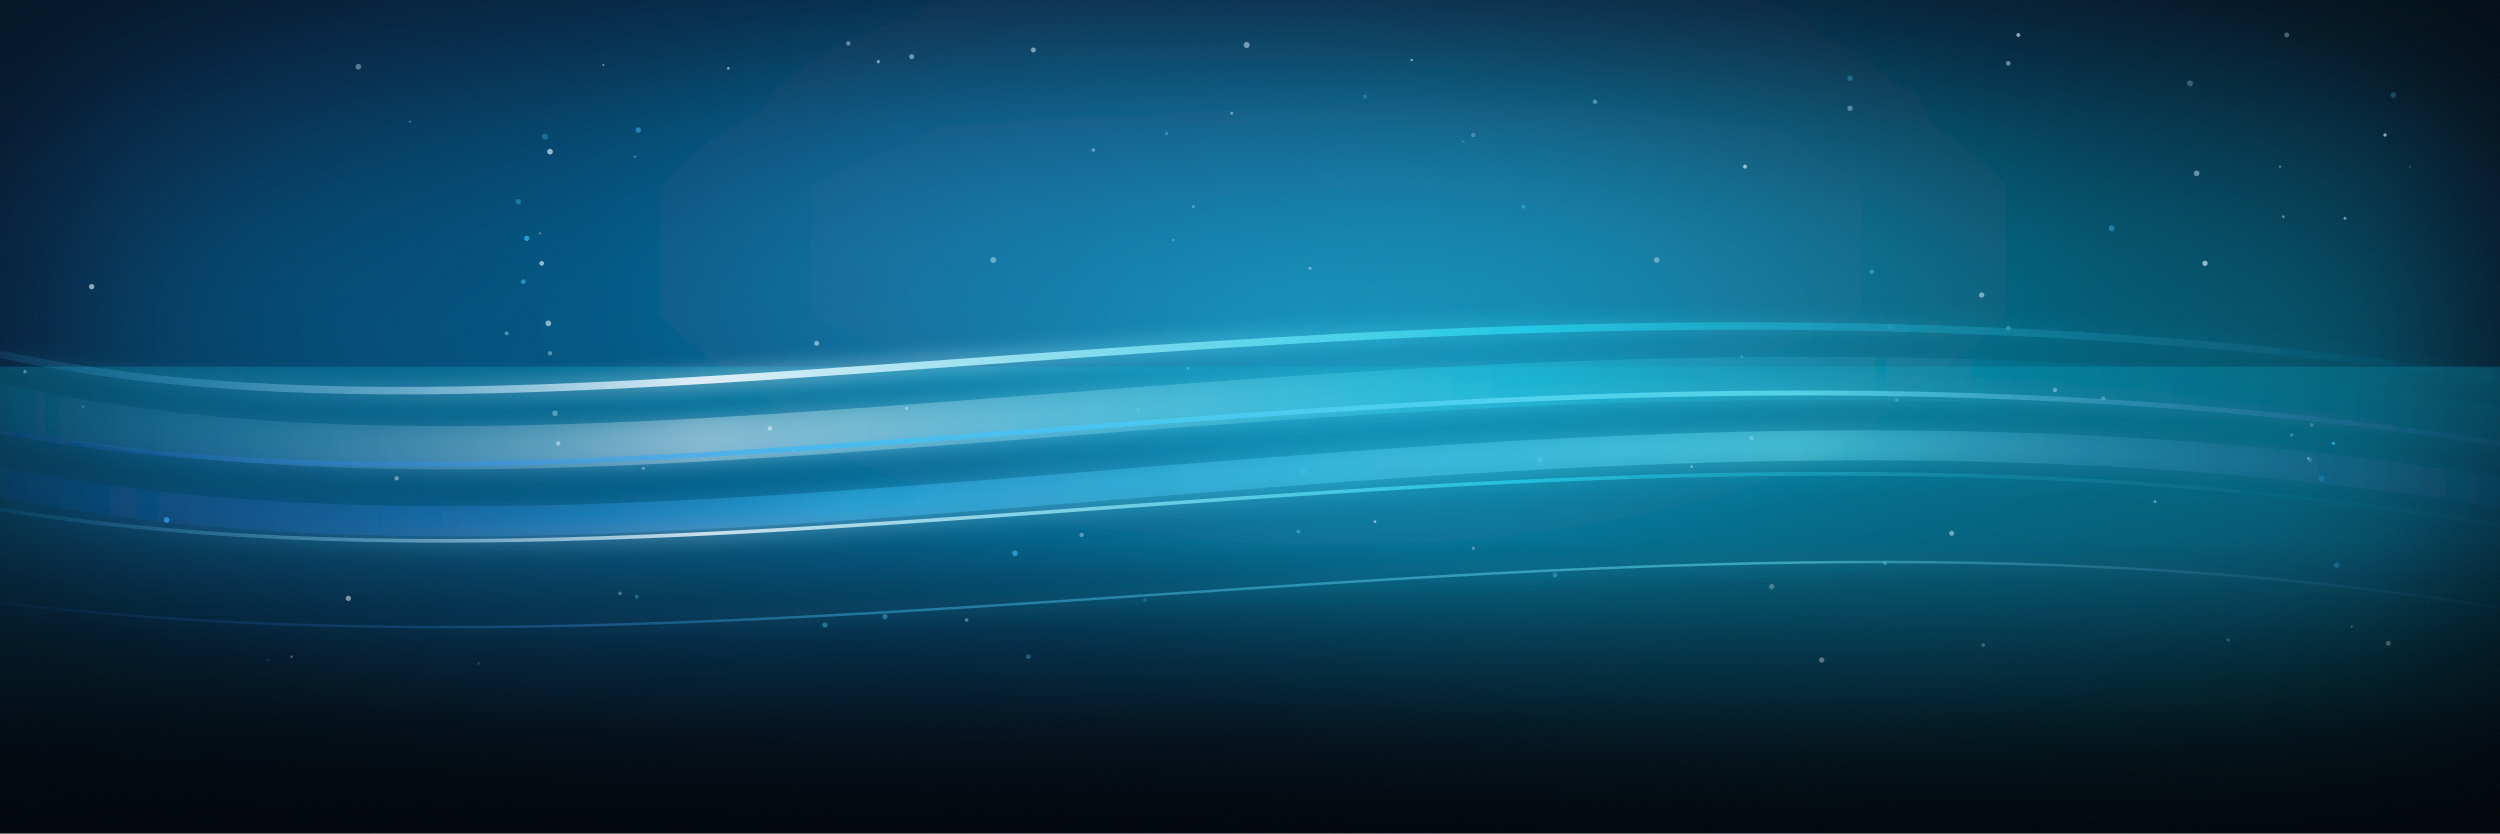
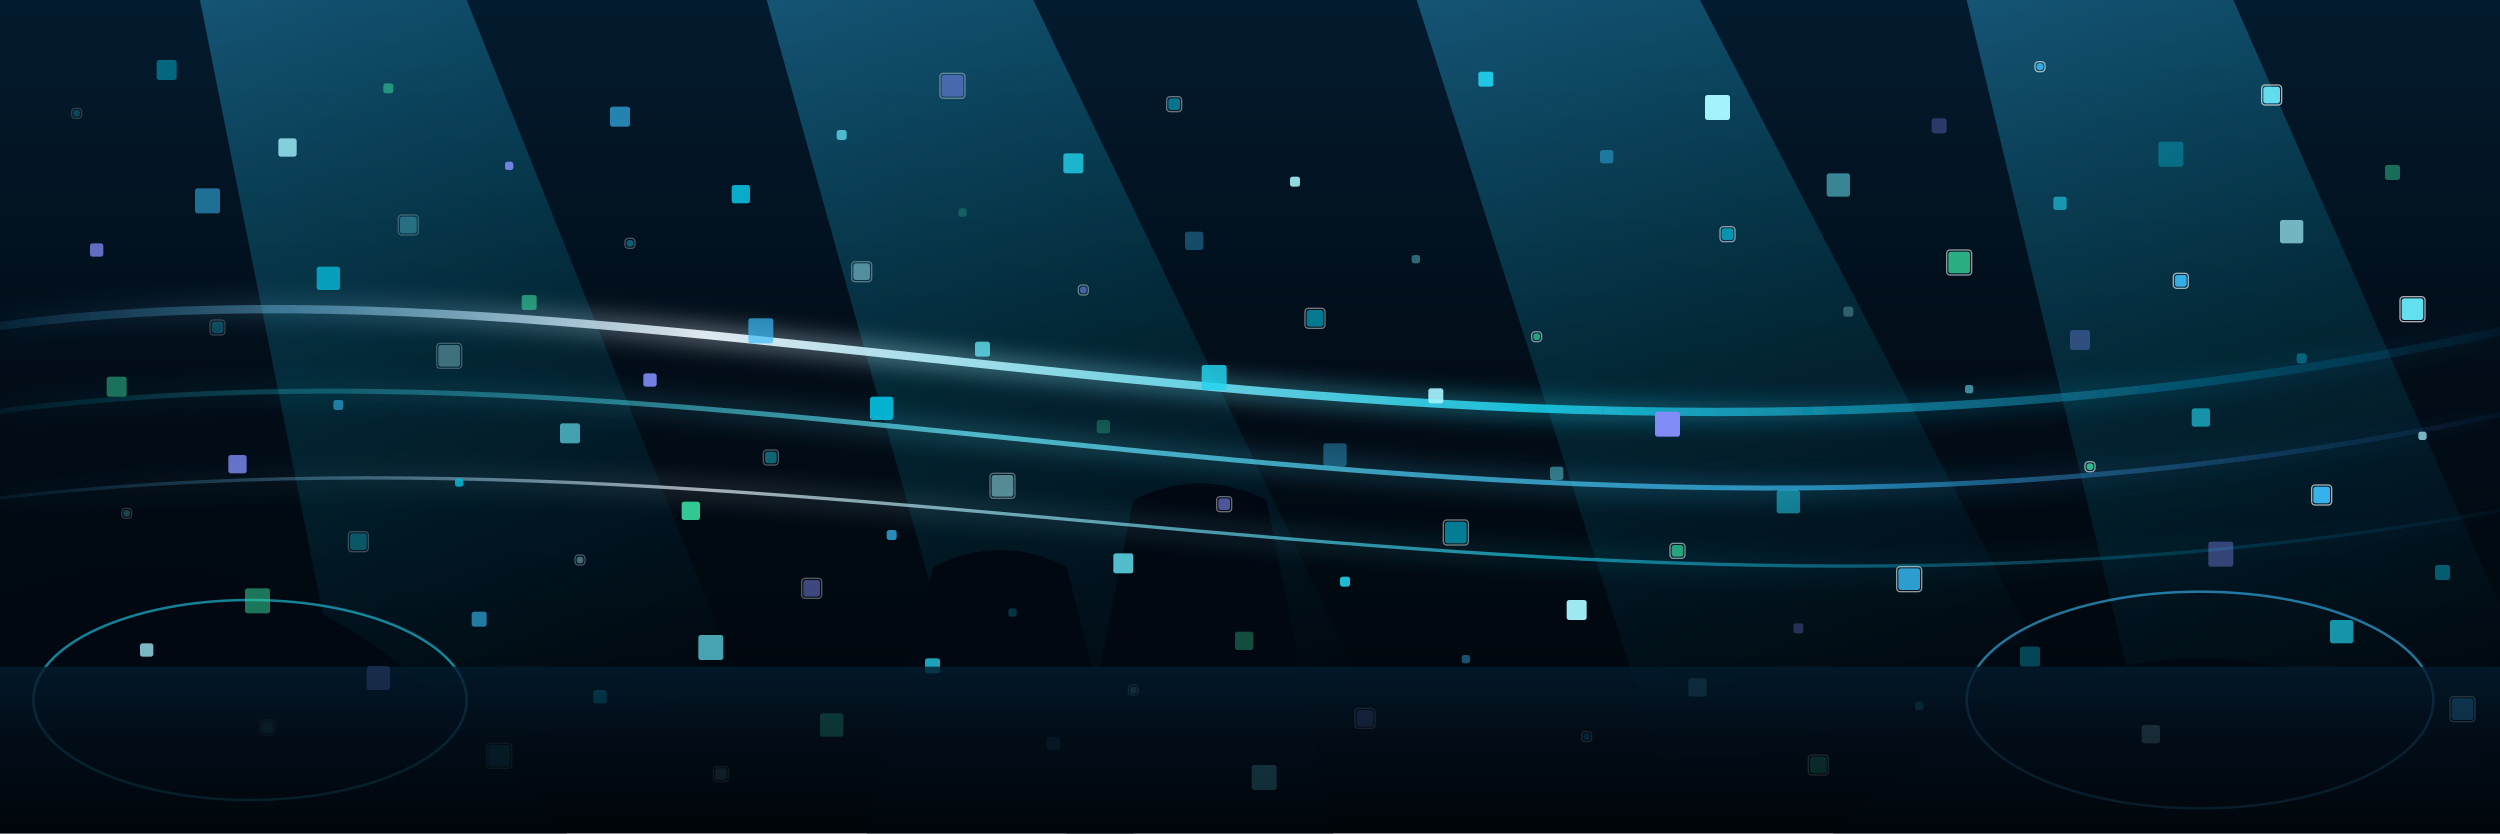
<svg xmlns="http://www.w3.org/2000/svg" viewBox="0 0 1500 500" width="1500" height="500" preserveAspectRatio="xMidYMid slice">
  <defs>
-     <linearGradient id="b3-bg" x1="0" y1="0" x2="1" y2="1">
-       <stop offset="0%" stop-color="#021426" />
-       <stop offset="45%" stop-color="#010a14" />
+     <linearGradient id="b3-deep" x1="0" y1="0" x2="0" y2="1">
+       <stop offset="0%" stop-color="#031b2e" />
+       <stop offset="40%" stop-color="#020e1a" />
      <stop offset="100%" stop-color="#000408" />
    </linearGradient>
-     <radialGradient id="b3-abyss-glow" cx="50%" cy="40%" r="65%">
-       <stop offset="0%" stop-color="#06b6d4" stop-opacity="0.45" />
-       <stop offset="45%" stop-color="#0284c7" stop-opacity="0.25" />
-       <stop offset="80%" stop-color="#1e3a8a" stop-opacity="0.12" />
-       <stop offset="100%" stop-color="#000" stop-opacity="0" />
-     </radialGradient>
-     <linearGradient id="b3-ribbon-1" x1="0" y1="0" x2="1" y2="0">
+     <linearGradient id="b3-beam" x1="0" y1="0" x2="0.3" y2="1">
+       <stop offset="0%" stop-color="#38bdf8" stop-opacity="0.35" />
+       <stop offset="50%" stop-color="#06b6d4" stop-opacity="0.15" />
+       <stop offset="100%" stop-color="#0284c7" stop-opacity="0" />
+     </linearGradient>
+     <linearGradient id="b3-wave-1" x1="0" y1="0" x2="1" y2="0">
      <stop offset="0%" stop-color="#0284c7" stop-opacity="0" />
      <stop offset="30%" stop-color="#f0f9ff" stop-opacity="0.95" />
-       <stop offset="60%" stop-color="#22d3ee" stop-opacity="0.85" />
-       <stop offset="100%" stop-color="#0c4a6e" stop-opacity="0" />
+       <stop offset="60%" stop-color="#22d3ee" stop-opacity="0.9" />
+       <stop offset="100%" stop-color="#0369a1" stop-opacity="0" />
    </linearGradient>
-     <linearGradient id="b3-ribbon-2" x1="0" y1="0" x2="1" y2="0">
-       <stop offset="0%" stop-color="#1d4ed8" stop-opacity="0" />
-       <stop offset="35%" stop-color="#38bdf8" stop-opacity="0.9" />
-       <stop offset="70%" stop-color="#67e8f9" stop-opacity="0.8" />
+     <linearGradient id="b3-wave-2" x1="0" y1="0" x2="1" y2="0">
+       <stop offset="0%" stop-color="#06b6d4" stop-opacity="0" />
+       <stop offset="40%" stop-color="#67e8f9" stop-opacity="0.85" />
+       <stop offset="70%" stop-color="#38bdf8" stop-opacity="0.8" />
      <stop offset="100%" stop-color="#1e3a8a" stop-opacity="0" />
    </linearGradient>
-     <linearGradient id="b3-horizon" x1="0" y1="0" x2="0" y2="1">
-       <stop offset="0%" stop-color="#06b6d4" stop-opacity="0.25" />
-       <stop offset="70%" stop-color="#0284c7" stop-opacity="0.1" />
-       <stop offset="100%" stop-color="#000" stop-opacity="0" />
-     </linearGradient>
-     <linearGradient id="b3-fade" x1="0" y1="0" x2="0" y2="1">
-       <stop offset="65%" stop-color="#000408" stop-opacity="0" />
-       <stop offset="100%" stop-color="#000408" stop-opacity="0.85" />
-     </linearGradient>
-     <filter id="b3-blur-heavy" x="-20%" y="-20%" width="140%" height="140%">
-       <feGaussianBlur stdDeviation="80" />
-     </filter>
-     <filter id="b3-glow" x="-20%" y="-20%" width="140%" height="140%">
-       <feGaussianBlur stdDeviation="6" result="blur" />
+     <filter id="b3-glow">
+       <feGaussianBlur stdDeviation="7" result="blur" />
      <feMerge>
        <feMergeNode in="blur" />
        <feMergeNode in="SourceGraphic" />
      </feMerge>
    </filter>
-     <filter id="b3-grain">
-       <feTurbulence type="fractalNoise" baseFrequency="0.85" numOctaves="2" stitchTiles="stitch" result="n" />
-       <feColorMatrix type="matrix" values="1 0 0 0 0  0 1 0 0 0  0 0 1 0 0  0 0 0 0.04 0" />
-     </filter>
  </defs>
-   <rect width="1500" height="500" fill="url(#b3-bg)" />
-   <rect width="1500" height="500" fill="url(#b3-abyss-glow)" />
-   <g filter="url(#b3-blur-heavy)">
-     <ellipse cx="500" cy="200" rx="500" ry="180" fill="#0284c7" opacity="0.45" />
-     <ellipse cx="1150" cy="250" rx="480" ry="190" fill="#06b6d4" opacity="0.4" />
-     <ellipse cx="800" cy="150" rx="380" ry="140" fill="#38bdf8" opacity="0.3" />
+   <rect width="1500" height="500" fill="url(#b3-deep)" />
+   <polygon points="120,0 280,0 480,500 220,500" fill="url(#b3-beam)" />
+   <polygon points="460,0 620,0 860,500 600,500" fill="url(#b3-beam)" />
+   <polygon points="850,0 1020,0 1280,500 1010,500" fill="url(#b3-beam)" />
+   <polygon points="1180,0 1340,0 1560,500 1300,500" fill="url(#b3-beam)" />
+   <g fill="#010812">
+     <path d="M-40,500 L-40,380 Q 150,260 340,500 Z" />
+     <path d="M520,500 L560,340 Q 600,320 640,340 L680,500 Z" />
+     <path d="M640,500 L680,300 Q 720,280 760,300 L800,500 Z" />
+     <path d="M1100,500 Q 1320,290 1540,500 Z" />
  </g>
-   <rect y="220" width="1500" height="280" fill="url(#b3-horizon)" />
-   <g opacity="0.85">
-     <circle cx="324" cy="140" r="0.6" fill="#e0f2fe" opacity="0.50" />
-     <circle cx="957" cy="61" r="1.3" fill="#e0f2fe" opacity="0.44" />
-     <circle cx="1110" cy="65" r="1.6" fill="#e0f2fe" opacity="0.43" />
-     <circle cx="544" cy="245" r="0.9" fill="#e0f2fe" opacity="0.67" />
-     <circle cx="1433" cy="386" r="1.5" fill="#e0f2fe" opacity="0.46" />
-     <circle cx="1293" cy="301" r="0.9" fill="#e0f2fe" opacity="0.46" />
-     <circle cx="215" cy="40" r="1.7" fill="#e0f2fe" opacity="0.45" />
-     <circle cx="209" cy="359" r="1.6" fill="#e0f2fe" opacity="0.77" />
-     <circle cx="1093" cy="396" r="1.6" fill="#e0f2fe" opacity="0.71" />
-     <circle cx="325" cy="158" r="1.4" fill="#e0f2fe" opacity="0.76" />
-     <circle cx="1233" cy="234" r="1.3" fill="#e0f2fe" opacity="0.62" />
-     <circle cx="15" cy="223" r="1.0" fill="#e0f2fe" opacity="0.46" />
-     <circle cx="381" cy="94" r="0.8" fill="#e0f2fe" opacity="0.32" />
-     <circle cx="1051" cy="263" r="1.3" fill="#e0f2fe" opacity="0.40" />
-     <circle cx="527" cy="37" r="1.0" fill="#e0f2fe" opacity="0.62" />
-     <circle cx="1368" cy="100" r="0.6" fill="#e0f2fe" opacity="0.59" />
-     <circle cx="649" cy="321" r="1.3" fill="#e0f2fe" opacity="0.45" />
-     <circle cx="656" cy="90" r="1.1" fill="#e0f2fe" opacity="0.45" />
-     <circle cx="1314" cy="50" r="1.8" fill="#e0f2fe" opacity="0.29" />
-     <circle cx="1015" cy="280" r="0.8" fill="#e0f2fe" opacity="0.62" />
-     <circle cx="1387" cy="255" r="1.1" fill="#e0f2fe" opacity="0.31" />
-     <circle cx="1205" cy="197" r="1.4" fill="#e0f2fe" opacity="0.34" />
-     <circle cx="175" cy="394" r="0.7" fill="#e0f2fe" opacity="0.70" />
-     <circle cx="748" cy="27" r="1.8" fill="#e0f2fe" opacity="0.59" />
-     <circle cx="547" cy="34" r="1.5" fill="#e0f2fe" opacity="0.55" />
-     <circle cx="596" cy="156" r="1.8" fill="#e0f2fe" opacity="0.51" />
-     <circle cx="1205" cy="38" r="1.4" fill="#e0f2fe" opacity="0.54" />
-     <circle cx="329" cy="194" r="1.7" fill="#e0f2fe" opacity="0.73" />
-     <circle cx="304" cy="200" r="1.2" fill="#e0f2fe" opacity="0.43" />
-     <circle cx="786" cy="161" r="0.9" fill="#e0f2fe" opacity="0.53" />
-     <circle cx="55" cy="172" r="1.6" fill="#e0f2fe" opacity="0.72" />
-     <circle cx="287" cy="398" r="0.9" fill="#e0f2fe" opacity="0.26" />
-     <circle cx="476" cy="270" r="1.0" fill="#e0f2fe" opacity="0.38" />
-     <circle cx="713" cy="221" r="0.8" fill="#e0f2fe" opacity="0.32" />
-     <circle cx="50" cy="244" r="0.6" fill="#e0f2fe" opacity="0.38" />
-     <circle cx="1262" cy="239" r="1.3" fill="#e0f2fe" opacity="0.46" />
-     <circle cx="330" cy="212" r="1.3" fill="#e0f2fe" opacity="0.44" />
-     <circle cx="580" cy="372" r="1.1" fill="#e0f2fe" opacity="0.61" />
-     <circle cx="1171" cy="320" r="1.5" fill="#e0f2fe" opacity="0.57" />
-     <circle cx="1372" cy="21" r="1.5" fill="#e0f2fe" opacity="0.37" />
-     <circle cx="1385" cy="275" r="0.7" fill="#e0f2fe" opacity="0.75" />
-     <circle cx="1190" cy="387" r="1.0" fill="#e0f2fe" opacity="0.54" />
-     <circle cx="386" cy="281" r="0.9" fill="#e0f2fe" opacity="0.46" />
-     <circle cx="490" cy="206" r="1.5" fill="#e0f2fe" opacity="0.62" />
-     <circle cx="825" cy="313" r="0.8" fill="#e0f2fe" opacity="0.74" />
-     <circle cx="1318" cy="104" r="1.7" fill="#e0f2fe" opacity="0.52" />
-     <circle cx="362" cy="39" r="0.6" fill="#e0f2fe" opacity="0.60" />
-     <circle cx="1063" cy="352" r="1.6" fill="#e0f2fe" opacity="0.42" />
-     <circle cx="716" cy="124" r="0.9" fill="#e0f2fe" opacity="0.38" />
-     <circle cx="509" cy="26" r="1.3" fill="#e0f2fe" opacity="0.50" />
-     <circle cx="1411" cy="376" r="0.6" fill="#e0f2fe" opacity="0.52" />
-     <circle cx="1045" cy="214" r="0.7" fill="#e0f2fe" opacity="0.41" />
-     <circle cx="437" cy="41" r="0.8" fill="#e0f2fe" opacity="0.68" />
-     <circle cx="1375" cy="261" r="1.1" fill="#e0f2fe" opacity="0.28" />
-     <circle cx="333" cy="248" r="1.7" fill="#e0f2fe" opacity="0.42" />
-     <circle cx="1131" cy="338" r="1.0" fill="#e0f2fe" opacity="0.42" />
-     <circle cx="462" cy="257" r="1.4" fill="#e0f2fe" opacity="0.64" />
-     <circle cx="1047" cy="100" r="1.2" fill="#e0f2fe" opacity="0.77" />
-     <circle cx="620" cy="30" r="1.5" fill="#e0f2fe" opacity="0.62" />
-     <circle cx="1138" cy="240" r="1.1" fill="#e0f2fe" opacity="0.31" />
-     <circle cx="1211" cy="21" r="1.2" fill="#e0f2fe" opacity="0.73" />
-     <circle cx="1370" cy="130" r="0.8" fill="#e0f2fe" opacity="0.55" />
-     <circle cx="1431" cy="81" r="1.0" fill="#e0f2fe" opacity="0.75" />
-     <circle cx="335" cy="266" r="1.3" fill="#e0f2fe" opacity="0.68" />
-     <circle cx="1407" cy="131" r="0.9" fill="#e0f2fe" opacity="0.59" />
-     <circle cx="847" cy="36" r="0.7" fill="#e0f2fe" opacity="0.68" />
-     <circle cx="884" cy="329" r="1.0" fill="#e0f2fe" opacity="0.42" />
-     <circle cx="238" cy="287" r="1.3" fill="#e0f2fe" opacity="0.55" />
-     <circle cx="372" cy="356" r="1.1" fill="#e0f2fe" opacity="0.47" />
-     <circle cx="884" cy="81" r="1.3" fill="#e0f2fe" opacity="0.32" />
-     <circle cx="330" cy="91" r="1.7" fill="#e0f2fe" opacity="0.79" />
-     <circle cx="994" cy="156" r="1.7" fill="#e0f2fe" opacity="0.48" />
-     <circle cx="1323" cy="158" r="1.6" fill="#e0f2fe" opacity="0.75" />
-     <circle cx="1189" cy="177" r="1.6" fill="#e0f2fe" opacity="0.59" />
-     <circle cx="739" cy="68" r="0.9" fill="#e0f2fe" opacity="0.53" />
-     <circle cx="383" cy="78" r="1.6" fill="#38bdf8" opacity="0.62" />
-     <circle cx="878" cy="85" r="0.8" fill="#38bdf8" opacity="0.37" />
-     <circle cx="819" cy="58" r="1.1" fill="#38bdf8" opacity="0.43" />
-     <circle cx="1393" cy="287" r="1.7" fill="#38bdf8" opacity="0.29" />
-     <circle cx="609" cy="332" r="1.7" fill="#38bdf8" opacity="0.78" />
-     <circle cx="531" cy="370" r="1.6" fill="#38bdf8" opacity="0.78" />
-     <circle cx="704" cy="144" r="0.7" fill="#38bdf8" opacity="0.79" />
-     <circle cx="1436" cy="57" r="1.7" fill="#38bdf8" opacity="0.32" />
-     <circle cx="683" cy="246" r="0.9" fill="#38bdf8" opacity="0.56" />
-     <circle cx="782" cy="283" r="1.6" fill="#38bdf8" opacity="0.30" />
-     <circle cx="1386" cy="276" r="1.4" fill="#38bdf8" opacity="0.45" />
-     <circle cx="779" cy="319" r="1.1" fill="#38bdf8" opacity="0.68" />
-     <circle cx="1134" cy="196" r="1.6" fill="#38bdf8" opacity="0.27" />
-     <circle cx="1446" cy="100" r="0.6" fill="#38bdf8" opacity="0.43" />
-     <circle cx="327" cy="82" r="1.8" fill="#38bdf8" opacity="0.41" />
-     <circle cx="1267" cy="137" r="1.7" fill="#38bdf8" opacity="0.53" />
-     <circle cx="1123" cy="163" r="1.3" fill="#38bdf8" opacity="0.65" />
-     <circle cx="314" cy="169" r="1.4" fill="#38bdf8" opacity="0.68" />
-     <circle cx="687" cy="360" r="1.2" fill="#38bdf8" opacity="0.34" />
-     <circle cx="1402" cy="339" r="1.7" fill="#38bdf8" opacity="0.35" />
-     <circle cx="246" cy="73" r="0.6" fill="#38bdf8" opacity="0.74" />
-     <circle cx="382" cy="358" r="1.1" fill="#38bdf8" opacity="0.62" />
-     <circle cx="311" cy="121" r="1.6" fill="#38bdf8" opacity="0.46" />
-     <circle cx="1110" cy="47" r="1.6" fill="#38bdf8" opacity="0.42" />
-     <circle cx="1337" cy="384" r="1.0" fill="#38bdf8" opacity="0.63" />
-     <circle cx="316" cy="143" r="1.6" fill="#38bdf8" opacity="0.79" />
-     <circle cx="933" cy="345" r="1.4" fill="#38bdf8" opacity="0.62" />
-     <circle cx="100" cy="312" r="1.7" fill="#38bdf8" opacity="0.75" />
-     <circle cx="924" cy="276" r="1.6" fill="#38bdf8" opacity="0.61" />
-     <circle cx="700" cy="80" r="1.0" fill="#38bdf8" opacity="0.62" />
-     <circle cx="617" cy="394" r="1.4" fill="#38bdf8" opacity="0.78" />
-     <circle cx="161" cy="396" r="0.9" fill="#38bdf8" opacity="0.29" />
-     <circle cx="1400" cy="266" r="1.0" fill="#38bdf8" opacity="0.78" />
-     <circle cx="914" cy="124" r="1.2" fill="#38bdf8" opacity="0.55" />
-     <circle cx="495" cy="375" r="1.6" fill="#38bdf8" opacity="0.75" />
+   <ellipse cx="150" cy="420" rx="130" ry="60" fill="none" stroke="#22d3ee" stroke-width="1.5" opacity="0.6" />
+   <ellipse cx="1320" cy="420" rx="140" ry="65" fill="none" stroke="#38bdf8" stroke-width="1.5" opacity="0.6" />
+   <g filter="url(#b3-glow)">
+     <path d="M-80,210 C360,110 880,360 1580,180" fill="none" stroke="url(#b3-wave-1)" stroke-width="5" opacity="0.95" />
+     <path d="M-80,260 C420,160 920,400 1580,230" fill="none" stroke="url(#b3-wave-2)" stroke-width="3" opacity="0.85" />
+     <path d="M-80,310 C460,220 960,430 1580,290" fill="none" stroke="url(#b3-wave-1)" stroke-width="2" opacity="0.7" />
  </g>
-   <g filter="url(#b3-glow)">
-     <path d="M-80,220 C320,360 880,140 1580,270" fill="none" stroke="url(#b3-ribbon-1)" stroke-width="26" opacity="0.35" />
-     <path d="M-80,270 C370,400 940,180 1580,310" fill="none" stroke="url(#b3-ribbon-2)" stroke-width="18" opacity="0.45" />
-     <path d="M-80,190 C290,320 840,110 1580,240" fill="none" stroke="url(#b3-ribbon-1)" stroke-width="4.5" opacity="0.95" />
-     <path d="M-80,240 C340,360 900,150 1580,280" fill="none" stroke="url(#b3-ribbon-2)" stroke-width="3" opacity="0.9" />
-     <path d="M-80,290 C390,400 960,200 1580,330" fill="none" stroke="url(#b3-ribbon-1)" stroke-width="2.2" opacity="0.85" />
-     <path d="M-80,350 C450,440 1020,260 1580,380" fill="none" stroke="url(#b3-ribbon-2)" stroke-width="1.5" opacity="0.7" />
-   </g>
-   <rect width="1500" height="500" fill="url(#b3-fade)" />
-   <rect width="1500" height="500" fill="none" filter="url(#b3-grain)" />
+   <rect x="44" y="66" width="4" height="4" rx="1.5" fill="#22d3ee" opacity="0.25" />
+   <rect x="43" y="65" width="6" height="6" rx="2" fill="none" stroke="#ffffff" stroke-width="0.8" opacity="0.17" />
+   <rect x="117" y="113" width="15" height="15" rx="1.5" fill="#38bdf8" opacity="0.54" />
+   <rect x="190" y="160" width="14" height="14" rx="1.5" fill="#06b6d4" opacity="0.82" />
+   <rect x="263" y="207" width="13" height="13" rx="1.5" fill="#a5f3fc" opacity="0.36" />
+   <rect x="262" y="206" width="15" height="15" rx="2" fill="none" stroke="#ffffff" stroke-width="0.8" opacity="0.25" />
+   <rect x="336" y="254" width="12" height="12" rx="1.5" fill="#67e8f9" opacity="0.65" />
+   <rect x="409" y="301" width="11" height="11" rx="1.5" fill="#34d399" opacity="0.94" />
+   <rect x="482" y="348" width="10" height="10" rx="1.5" fill="#818cf8" opacity="0.47" />
+   <rect x="481" y="347" width="12" height="12" rx="2" fill="none" stroke="#ffffff" stroke-width="0.8" opacity="0.33" />
+   <rect x="555" y="395" width="9" height="9" rx="1.5" fill="#22d3ee" opacity="0.76" />
+   <rect x="628" y="442" width="8" height="8" rx="1.5" fill="#38bdf8" opacity="0.30" />
+   <rect x="701" y="59" width="7" height="7" rx="1.5" fill="#06b6d4" opacity="0.59" />
+   <rect x="700" y="58" width="9" height="9" rx="2" fill="none" stroke="#ffffff" stroke-width="0.8" opacity="0.41" />
+   <rect x="774" y="106" width="6" height="6" rx="1.5" fill="#a5f3fc" opacity="0.88" />
+   <rect x="847" y="153" width="5" height="5" rx="1.5" fill="#67e8f9" opacity="0.41" />
+   <rect x="920" y="200" width="4" height="4" rx="1.5" fill="#34d399" opacity="0.70" />
+   <rect x="919" y="199" width="6" height="6" rx="2" fill="none" stroke="#ffffff" stroke-width="0.8" opacity="0.49" />
+   <rect x="993" y="247" width="15" height="15" rx="1.5" fill="#818cf8" opacity="0.99" />
+   <rect x="1066" y="294" width="14" height="14" rx="1.5" fill="#22d3ee" opacity="0.53" />
+   <rect x="1139" y="341" width="13" height="13" rx="1.5" fill="#38bdf8" opacity="0.81" />
+   <rect x="1138" y="340" width="15" height="15" rx="2" fill="none" stroke="#ffffff" stroke-width="0.8" opacity="0.57" />
+   <rect x="1212" y="388" width="12" height="12" rx="1.5" fill="#06b6d4" opacity="0.35" />
+   <rect x="1285" y="435" width="11" height="11" rx="1.5" fill="#a5f3fc" opacity="0.64" />
+   <rect x="1358" y="52" width="10" height="10" rx="1.5" fill="#67e8f9" opacity="0.93" />
+   <rect x="1357" y="51" width="12" height="12" rx="2" fill="none" stroke="#ffffff" stroke-width="0.8" opacity="0.65" />
+   <rect x="1431" y="99" width="9" height="9" rx="1.5" fill="#34d399" opacity="0.46" />
+   <rect x="54" y="146" width="8" height="8" rx="1.5" fill="#818cf8" opacity="0.75" />
+   <rect x="127" y="193" width="7" height="7" rx="1.5" fill="#22d3ee" opacity="0.29" />
+   <rect x="126" y="192" width="9" height="9" rx="2" fill="none" stroke="#ffffff" stroke-width="0.8" opacity="0.20" />
+   <rect x="200" y="240" width="6" height="6" rx="1.5" fill="#38bdf8" opacity="0.57" />
+   <rect x="273" y="287" width="5" height="5" rx="1.5" fill="#06b6d4" opacity="0.86" />
+   <rect x="346" y="334" width="4" height="4" rx="1.5" fill="#a5f3fc" opacity="0.40" />
+   <rect x="345" y="333" width="6" height="6" rx="2" fill="none" stroke="#ffffff" stroke-width="0.8" opacity="0.28" />
+   <rect x="419" y="381" width="15" height="15" rx="1.5" fill="#67e8f9" opacity="0.69" />
+   <rect x="492" y="428" width="14" height="14" rx="1.5" fill="#34d399" opacity="0.97" />
+   <rect x="565" y="45" width="13" height="13" rx="1.5" fill="#818cf8" opacity="0.51" />
+   <rect x="564" y="44" width="15" height="15" rx="2" fill="none" stroke="#ffffff" stroke-width="0.8" opacity="0.36" />
+   <rect x="638" y="92" width="12" height="12" rx="1.5" fill="#22d3ee" opacity="0.80" />
+   <rect x="711" y="139" width="11" height="11" rx="1.5" fill="#38bdf8" opacity="0.34" />
+   <rect x="784" y="186" width="10" height="10" rx="1.5" fill="#06b6d4" opacity="0.63" />
+   <rect x="783" y="185" width="12" height="12" rx="2" fill="none" stroke="#ffffff" stroke-width="0.8" opacity="0.44" />
+   <rect x="857" y="233" width="9" height="9" rx="1.5" fill="#a5f3fc" opacity="0.91" />
+   <rect x="930" y="280" width="8" height="8" rx="1.5" fill="#67e8f9" opacity="0.45" />
+   <rect x="1003" y="327" width="7" height="7" rx="1.5" fill="#34d399" opacity="0.74" />
+   <rect x="1002" y="326" width="9" height="9" rx="2" fill="none" stroke="#ffffff" stroke-width="0.8" opacity="0.52" />
+   <rect x="1076" y="374" width="6" height="6" rx="1.5" fill="#818cf8" opacity="0.28" />
+   <rect x="1149" y="421" width="5" height="5" rx="1.5" fill="#22d3ee" opacity="0.56" />
+   <rect x="1222" y="38" width="4" height="4" rx="1.5" fill="#38bdf8" opacity="0.85" />
+   <rect x="1221" y="37" width="6" height="6" rx="2" fill="none" stroke="#ffffff" stroke-width="0.8" opacity="0.59" />
+   <rect x="1295" y="85" width="15" height="15" rx="1.5" fill="#06b6d4" opacity="0.39" />
+   <rect x="1368" y="132" width="14" height="14" rx="1.5" fill="#a5f3fc" opacity="0.68" />
+   <rect x="1441" y="179" width="13" height="13" rx="1.5" fill="#67e8f9" opacity="0.96" />
+   <rect x="1440" y="178" width="15" height="15" rx="2" fill="none" stroke="#ffffff" stroke-width="0.8" opacity="0.67" />
+   <rect x="64" y="226" width="12" height="12" rx="1.5" fill="#34d399" opacity="0.50" />
+   <rect x="137" y="273" width="11" height="11" rx="1.5" fill="#818cf8" opacity="0.79" />
+   <rect x="210" y="320" width="10" height="10" rx="1.5" fill="#22d3ee" opacity="0.33" />
+   <rect x="209" y="319" width="12" height="12" rx="2" fill="none" stroke="#ffffff" stroke-width="0.8" opacity="0.23" />
+   <rect x="283" y="367" width="9" height="9" rx="1.5" fill="#38bdf8" opacity="0.61" />
+   <rect x="356" y="414" width="8" height="8" rx="1.5" fill="#06b6d4" opacity="0.90" />
+   <rect x="429" y="461" width="7" height="7" rx="1.5" fill="#a5f3fc" opacity="0.44" />
+   <rect x="428" y="460" width="9" height="9" rx="2" fill="none" stroke="#ffffff" stroke-width="0.8" opacity="0.31" />
+   <rect x="502" y="78" width="6" height="6" rx="1.5" fill="#67e8f9" opacity="0.72" />
+   <rect x="575" y="125" width="5" height="5" rx="1.5" fill="#34d399" opacity="0.26" />
+   <rect x="648" y="172" width="4" height="4" rx="1.5" fill="#818cf8" opacity="0.55" />
+   <rect x="647" y="171" width="6" height="6" rx="2" fill="none" stroke="#ffffff" stroke-width="0.8" opacity="0.39" />
+   <rect x="721" y="219" width="15" height="15" rx="1.5" fill="#22d3ee" opacity="0.84" />
+   <rect x="794" y="266" width="14" height="14" rx="1.5" fill="#38bdf8" opacity="0.38" />
+   <rect x="867" y="313" width="13" height="13" rx="1.5" fill="#06b6d4" opacity="0.66" />
+   <rect x="866" y="312" width="15" height="15" rx="2" fill="none" stroke="#ffffff" stroke-width="0.8" opacity="0.46" />
+   <rect x="940" y="360" width="12" height="12" rx="1.5" fill="#a5f3fc" opacity="0.95" />
+   <rect x="1013" y="407" width="11" height="11" rx="1.5" fill="#67e8f9" opacity="0.49" />
+   <rect x="1086" y="454" width="10" height="10" rx="1.5" fill="#34d399" opacity="0.78" />
+   <rect x="1085" y="453" width="12" height="12" rx="2" fill="none" stroke="#ffffff" stroke-width="0.8" opacity="0.55" />
+   <rect x="1159" y="71" width="9" height="9" rx="1.5" fill="#818cf8" opacity="0.31" />
+   <rect x="1232" y="118" width="8" height="8" rx="1.5" fill="#22d3ee" opacity="0.60" />
+   <rect x="1305" y="165" width="7" height="7" rx="1.5" fill="#38bdf8" opacity="0.89" />
+   <rect x="1304" y="164" width="9" height="9" rx="2" fill="none" stroke="#ffffff" stroke-width="0.8" opacity="0.62" />
+   <rect x="1378" y="212" width="6" height="6" rx="1.5" fill="#06b6d4" opacity="0.42" />
+   <rect x="1451" y="259" width="5" height="5" rx="1.5" fill="#a5f3fc" opacity="0.71" />
+   <rect x="74" y="306" width="4" height="4" rx="1.5" fill="#67e8f9" opacity="0.25" />
+   <rect x="73" y="305" width="6" height="6" rx="2" fill="none" stroke="#ffffff" stroke-width="0.8" opacity="0.17" />
+   <rect x="147" y="353" width="15" height="15" rx="1.5" fill="#34d399" opacity="0.54" />
+   <rect x="220" y="400" width="14" height="14" rx="1.5" fill="#818cf8" opacity="0.82" />
+   <rect x="293" y="447" width="13" height="13" rx="1.5" fill="#22d3ee" opacity="0.36" />
+   <rect x="292" y="446" width="15" height="15" rx="2" fill="none" stroke="#ffffff" stroke-width="0.8" opacity="0.25" />
+   <rect x="366" y="64" width="12" height="12" rx="1.5" fill="#38bdf8" opacity="0.65" />
+   <rect x="439" y="111" width="11" height="11" rx="1.5" fill="#06b6d4" opacity="0.94" />
+   <rect x="512" y="158" width="10" height="10" rx="1.5" fill="#a5f3fc" opacity="0.47" />
+   <rect x="511" y="157" width="12" height="12" rx="2" fill="none" stroke="#ffffff" stroke-width="0.8" opacity="0.33" />
+   <rect x="585" y="205" width="9" height="9" rx="1.5" fill="#67e8f9" opacity="0.76" />
+   <rect x="658" y="252" width="8" height="8" rx="1.5" fill="#34d399" opacity="0.30" />
+   <rect x="731" y="299" width="7" height="7" rx="1.5" fill="#818cf8" opacity="0.59" />
+   <rect x="730" y="298" width="9" height="9" rx="2" fill="none" stroke="#ffffff" stroke-width="0.8" opacity="0.41" />
+   <rect x="804" y="346" width="6" height="6" rx="1.5" fill="#22d3ee" opacity="0.88" />
+   <rect x="877" y="393" width="5" height="5" rx="1.5" fill="#38bdf8" opacity="0.41" />
+   <rect x="950" y="440" width="4" height="4" rx="1.5" fill="#06b6d4" opacity="0.70" />
+   <rect x="949" y="439" width="6" height="6" rx="2" fill="none" stroke="#ffffff" stroke-width="0.8" opacity="0.49" />
+   <rect x="1023" y="57" width="15" height="15" rx="1.5" fill="#a5f3fc" opacity="0.99" />
+   <rect x="1096" y="104" width="14" height="14" rx="1.5" fill="#67e8f9" opacity="0.53" />
+   <rect x="1169" y="151" width="13" height="13" rx="1.5" fill="#34d399" opacity="0.81" />
+   <rect x="1168" y="150" width="15" height="15" rx="2" fill="none" stroke="#ffffff" stroke-width="0.8" opacity="0.57" />
+   <rect x="1242" y="198" width="12" height="12" rx="1.5" fill="#818cf8" opacity="0.35" />
+   <rect x="1315" y="245" width="11" height="11" rx="1.5" fill="#22d3ee" opacity="0.64" />
+   <rect x="1388" y="292" width="10" height="10" rx="1.5" fill="#38bdf8" opacity="0.93" />
+   <rect x="1387" y="291" width="12" height="12" rx="2" fill="none" stroke="#ffffff" stroke-width="0.8" opacity="0.65" />
+   <rect x="1461" y="339" width="9" height="9" rx="1.5" fill="#06b6d4" opacity="0.46" />
+   <rect x="84" y="386" width="8" height="8" rx="1.5" fill="#a5f3fc" opacity="0.75" />
+   <rect x="157" y="433" width="7" height="7" rx="1.5" fill="#67e8f9" opacity="0.29" />
+   <rect x="156" y="432" width="9" height="9" rx="2" fill="none" stroke="#ffffff" stroke-width="0.8" opacity="0.20" />
+   <rect x="230" y="50" width="6" height="6" rx="1.5" fill="#34d399" opacity="0.57" />
+   <rect x="303" y="97" width="5" height="5" rx="1.5" fill="#818cf8" opacity="0.86" />
+   <rect x="376" y="144" width="4" height="4" rx="1.5" fill="#22d3ee" opacity="0.40" />
+   <rect x="375" y="143" width="6" height="6" rx="2" fill="none" stroke="#ffffff" stroke-width="0.8" opacity="0.28" />
+   <rect x="449" y="191" width="15" height="15" rx="1.5" fill="#38bdf8" opacity="0.69" />
+   <rect x="522" y="238" width="14" height="14" rx="1.5" fill="#06b6d4" opacity="0.97" />
+   <rect x="595" y="285" width="13" height="13" rx="1.5" fill="#a5f3fc" opacity="0.51" />
+   <rect x="594" y="284" width="15" height="15" rx="2" fill="none" stroke="#ffffff" stroke-width="0.8" opacity="0.36" />
+   <rect x="668" y="332" width="12" height="12" rx="1.5" fill="#67e8f9" opacity="0.80" />
+   <rect x="741" y="379" width="11" height="11" rx="1.5" fill="#34d399" opacity="0.34" />
+   <rect x="814" y="426" width="10" height="10" rx="1.5" fill="#818cf8" opacity="0.63" />
+   <rect x="813" y="425" width="12" height="12" rx="2" fill="none" stroke="#ffffff" stroke-width="0.8" opacity="0.44" />
+   <rect x="887" y="43" width="9" height="9" rx="1.5" fill="#22d3ee" opacity="0.91" />
+   <rect x="960" y="90" width="8" height="8" rx="1.5" fill="#38bdf8" opacity="0.45" />
+   <rect x="1033" y="137" width="7" height="7" rx="1.5" fill="#06b6d4" opacity="0.74" />
+   <rect x="1032" y="136" width="9" height="9" rx="2" fill="none" stroke="#ffffff" stroke-width="0.8" opacity="0.52" />
+   <rect x="1106" y="184" width="6" height="6" rx="1.5" fill="#a5f3fc" opacity="0.28" />
+   <rect x="1179" y="231" width="5" height="5" rx="1.5" fill="#67e8f9" opacity="0.56" />
+   <rect x="1252" y="278" width="4" height="4" rx="1.5" fill="#34d399" opacity="0.85" />
+   <rect x="1251" y="277" width="6" height="6" rx="2" fill="none" stroke="#ffffff" stroke-width="0.8" opacity="0.59" />
+   <rect x="1325" y="325" width="15" height="15" rx="1.5" fill="#818cf8" opacity="0.39" />
+   <rect x="1398" y="372" width="14" height="14" rx="1.5" fill="#22d3ee" opacity="0.68" />
+   <rect x="1471" y="419" width="13" height="13" rx="1.5" fill="#38bdf8" opacity="0.96" />
+   <rect x="1470" y="418" width="15" height="15" rx="2" fill="none" stroke="#ffffff" stroke-width="0.8" opacity="0.67" />
+   <rect x="94" y="36" width="12" height="12" rx="1.5" fill="#06b6d4" opacity="0.50" />
+   <rect x="167" y="83" width="11" height="11" rx="1.5" fill="#a5f3fc" opacity="0.79" />
+   <rect x="240" y="130" width="10" height="10" rx="1.5" fill="#67e8f9" opacity="0.33" />
+   <rect x="239" y="129" width="12" height="12" rx="2" fill="none" stroke="#ffffff" stroke-width="0.8" opacity="0.23" />
+   <rect x="313" y="177" width="9" height="9" rx="1.5" fill="#34d399" opacity="0.61" />
+   <rect x="386" y="224" width="8" height="8" rx="1.5" fill="#818cf8" opacity="0.90" />
+   <rect x="459" y="271" width="7" height="7" rx="1.5" fill="#22d3ee" opacity="0.44" />
+   <rect x="458" y="270" width="9" height="9" rx="2" fill="none" stroke="#ffffff" stroke-width="0.8" opacity="0.31" />
+   <rect x="532" y="318" width="6" height="6" rx="1.5" fill="#38bdf8" opacity="0.72" />
+   <rect x="605" y="365" width="5" height="5" rx="1.5" fill="#06b6d4" opacity="0.26" />
+   <rect x="678" y="412" width="4" height="4" rx="1.5" fill="#a5f3fc" opacity="0.55" />
+   <rect x="677" y="411" width="6" height="6" rx="2" fill="none" stroke="#ffffff" stroke-width="0.8" opacity="0.39" />
+   <rect x="751" y="459" width="15" height="15" rx="1.5" fill="#67e8f9" opacity="0.84" />
+   <rect y="400" width="1500" height="100" fill="url(#b3-deep)" opacity="0.8" />
</svg>
